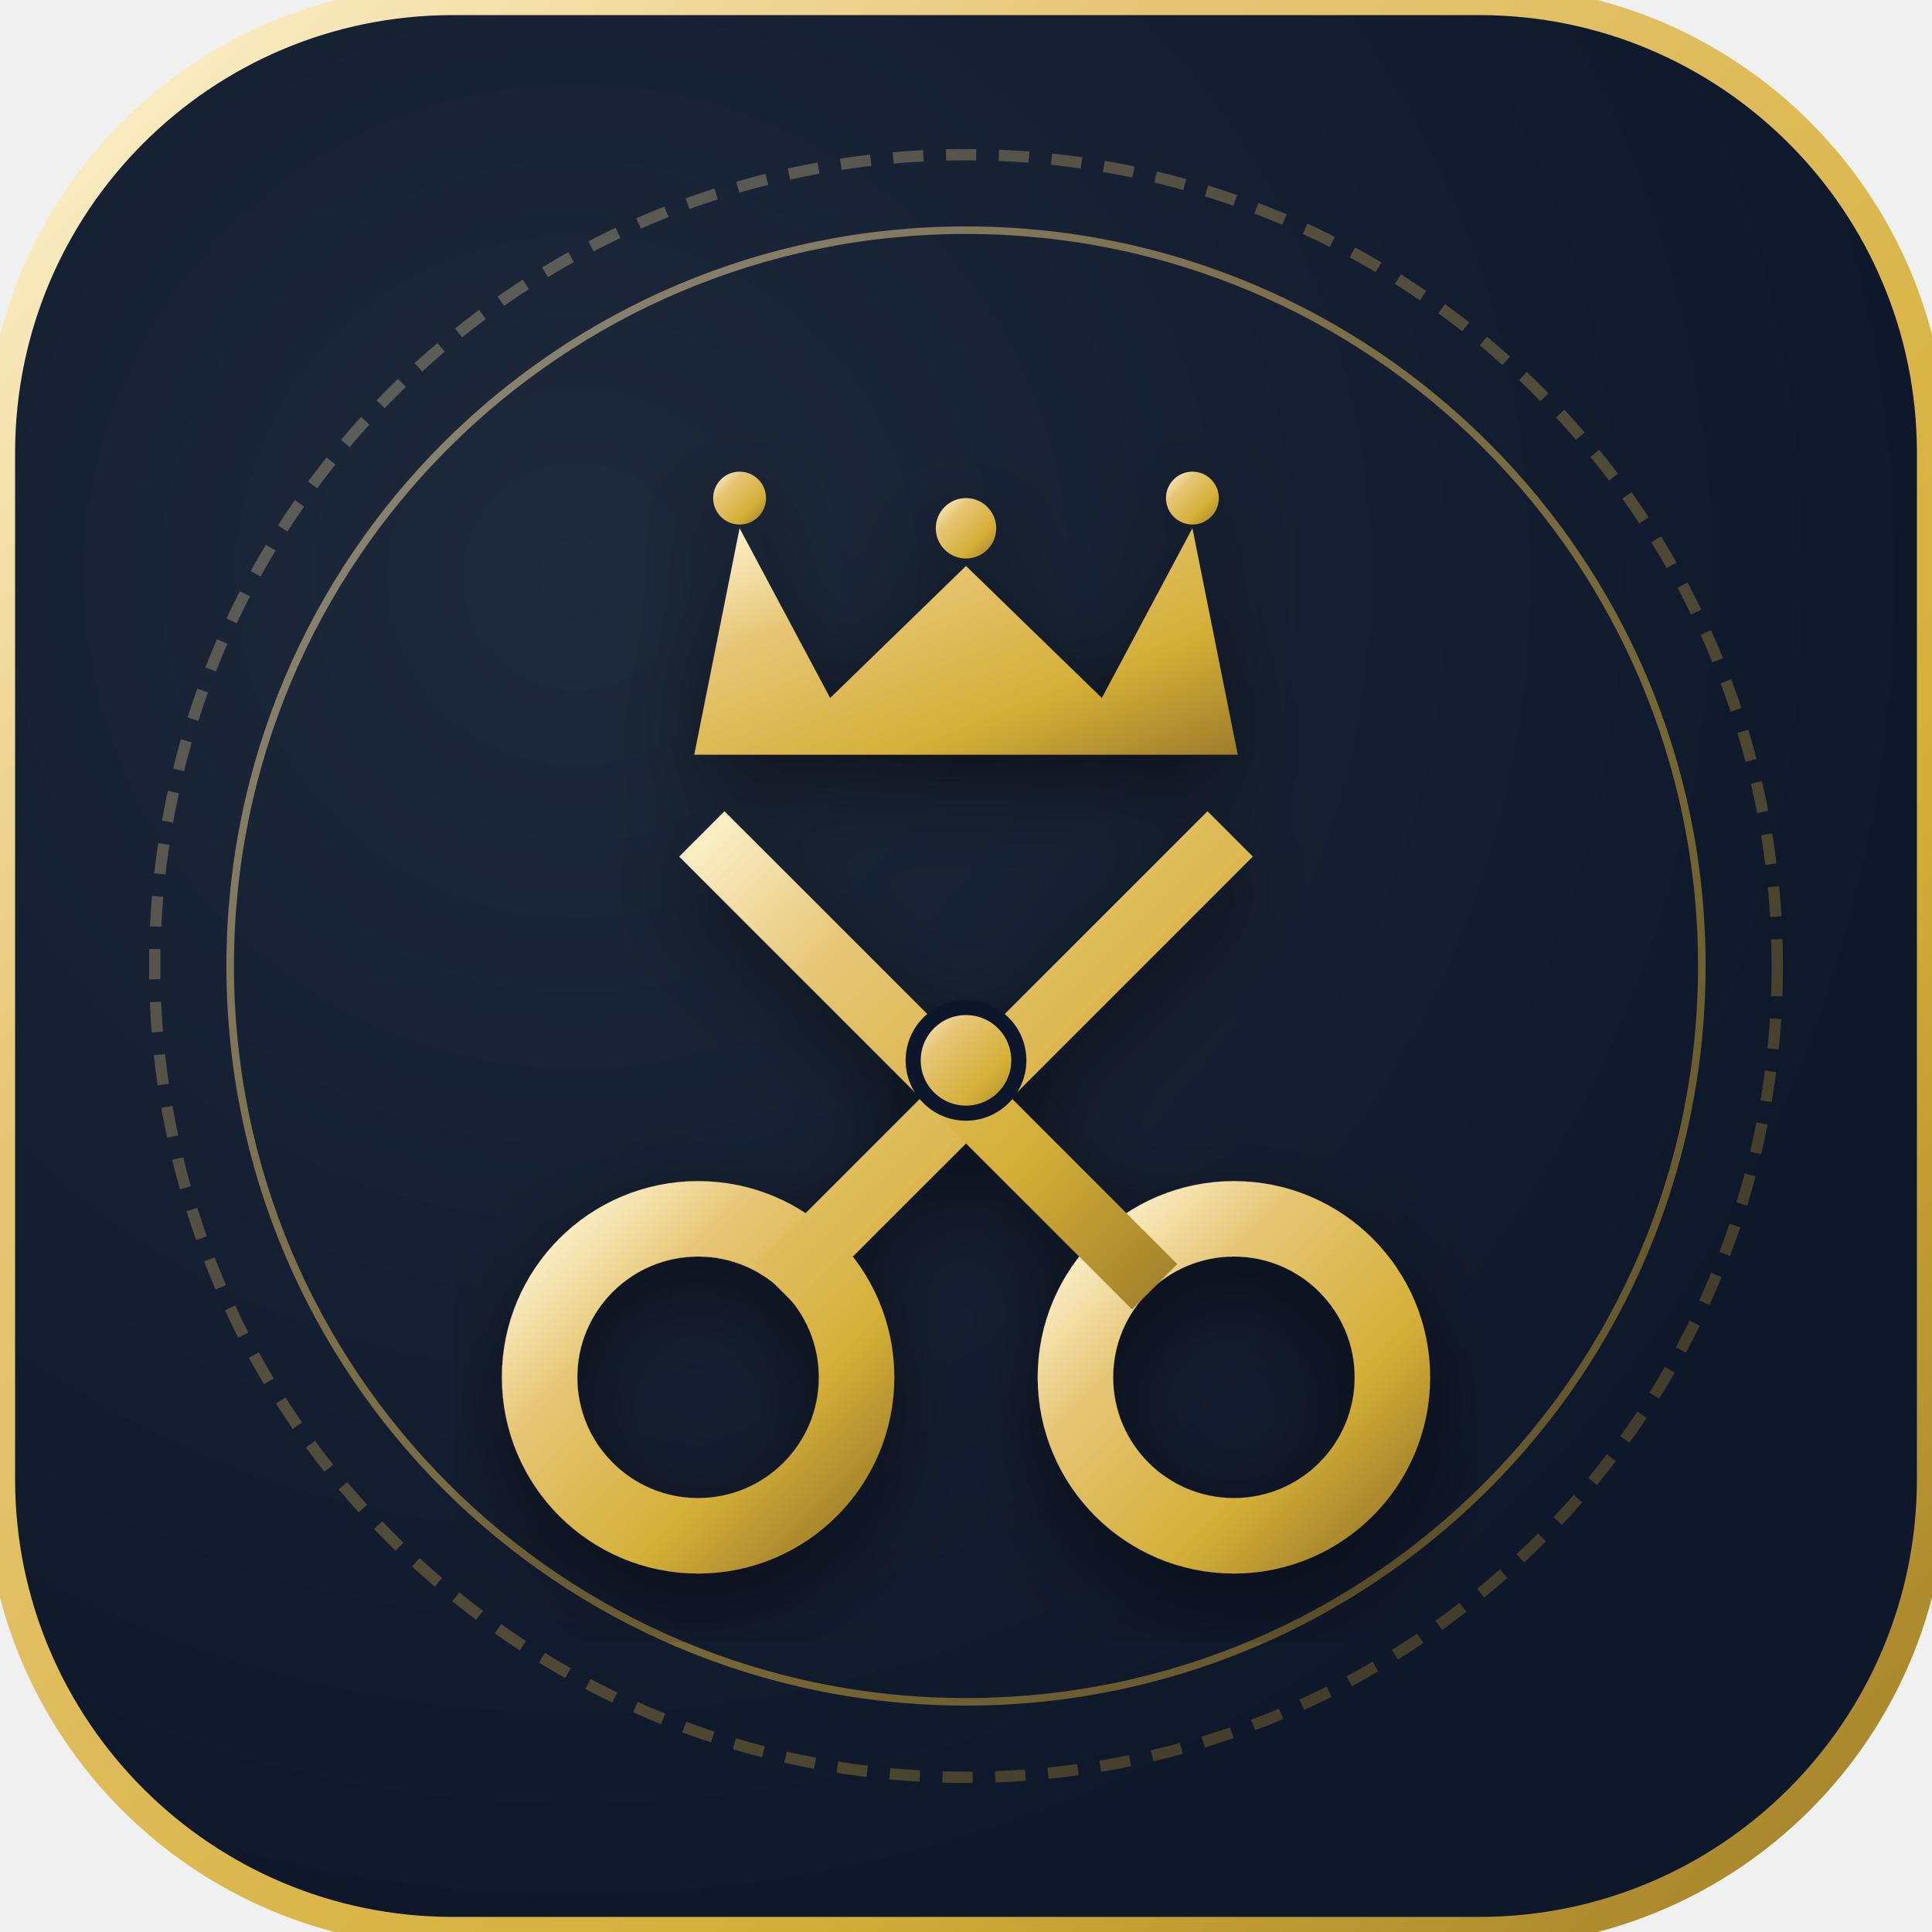
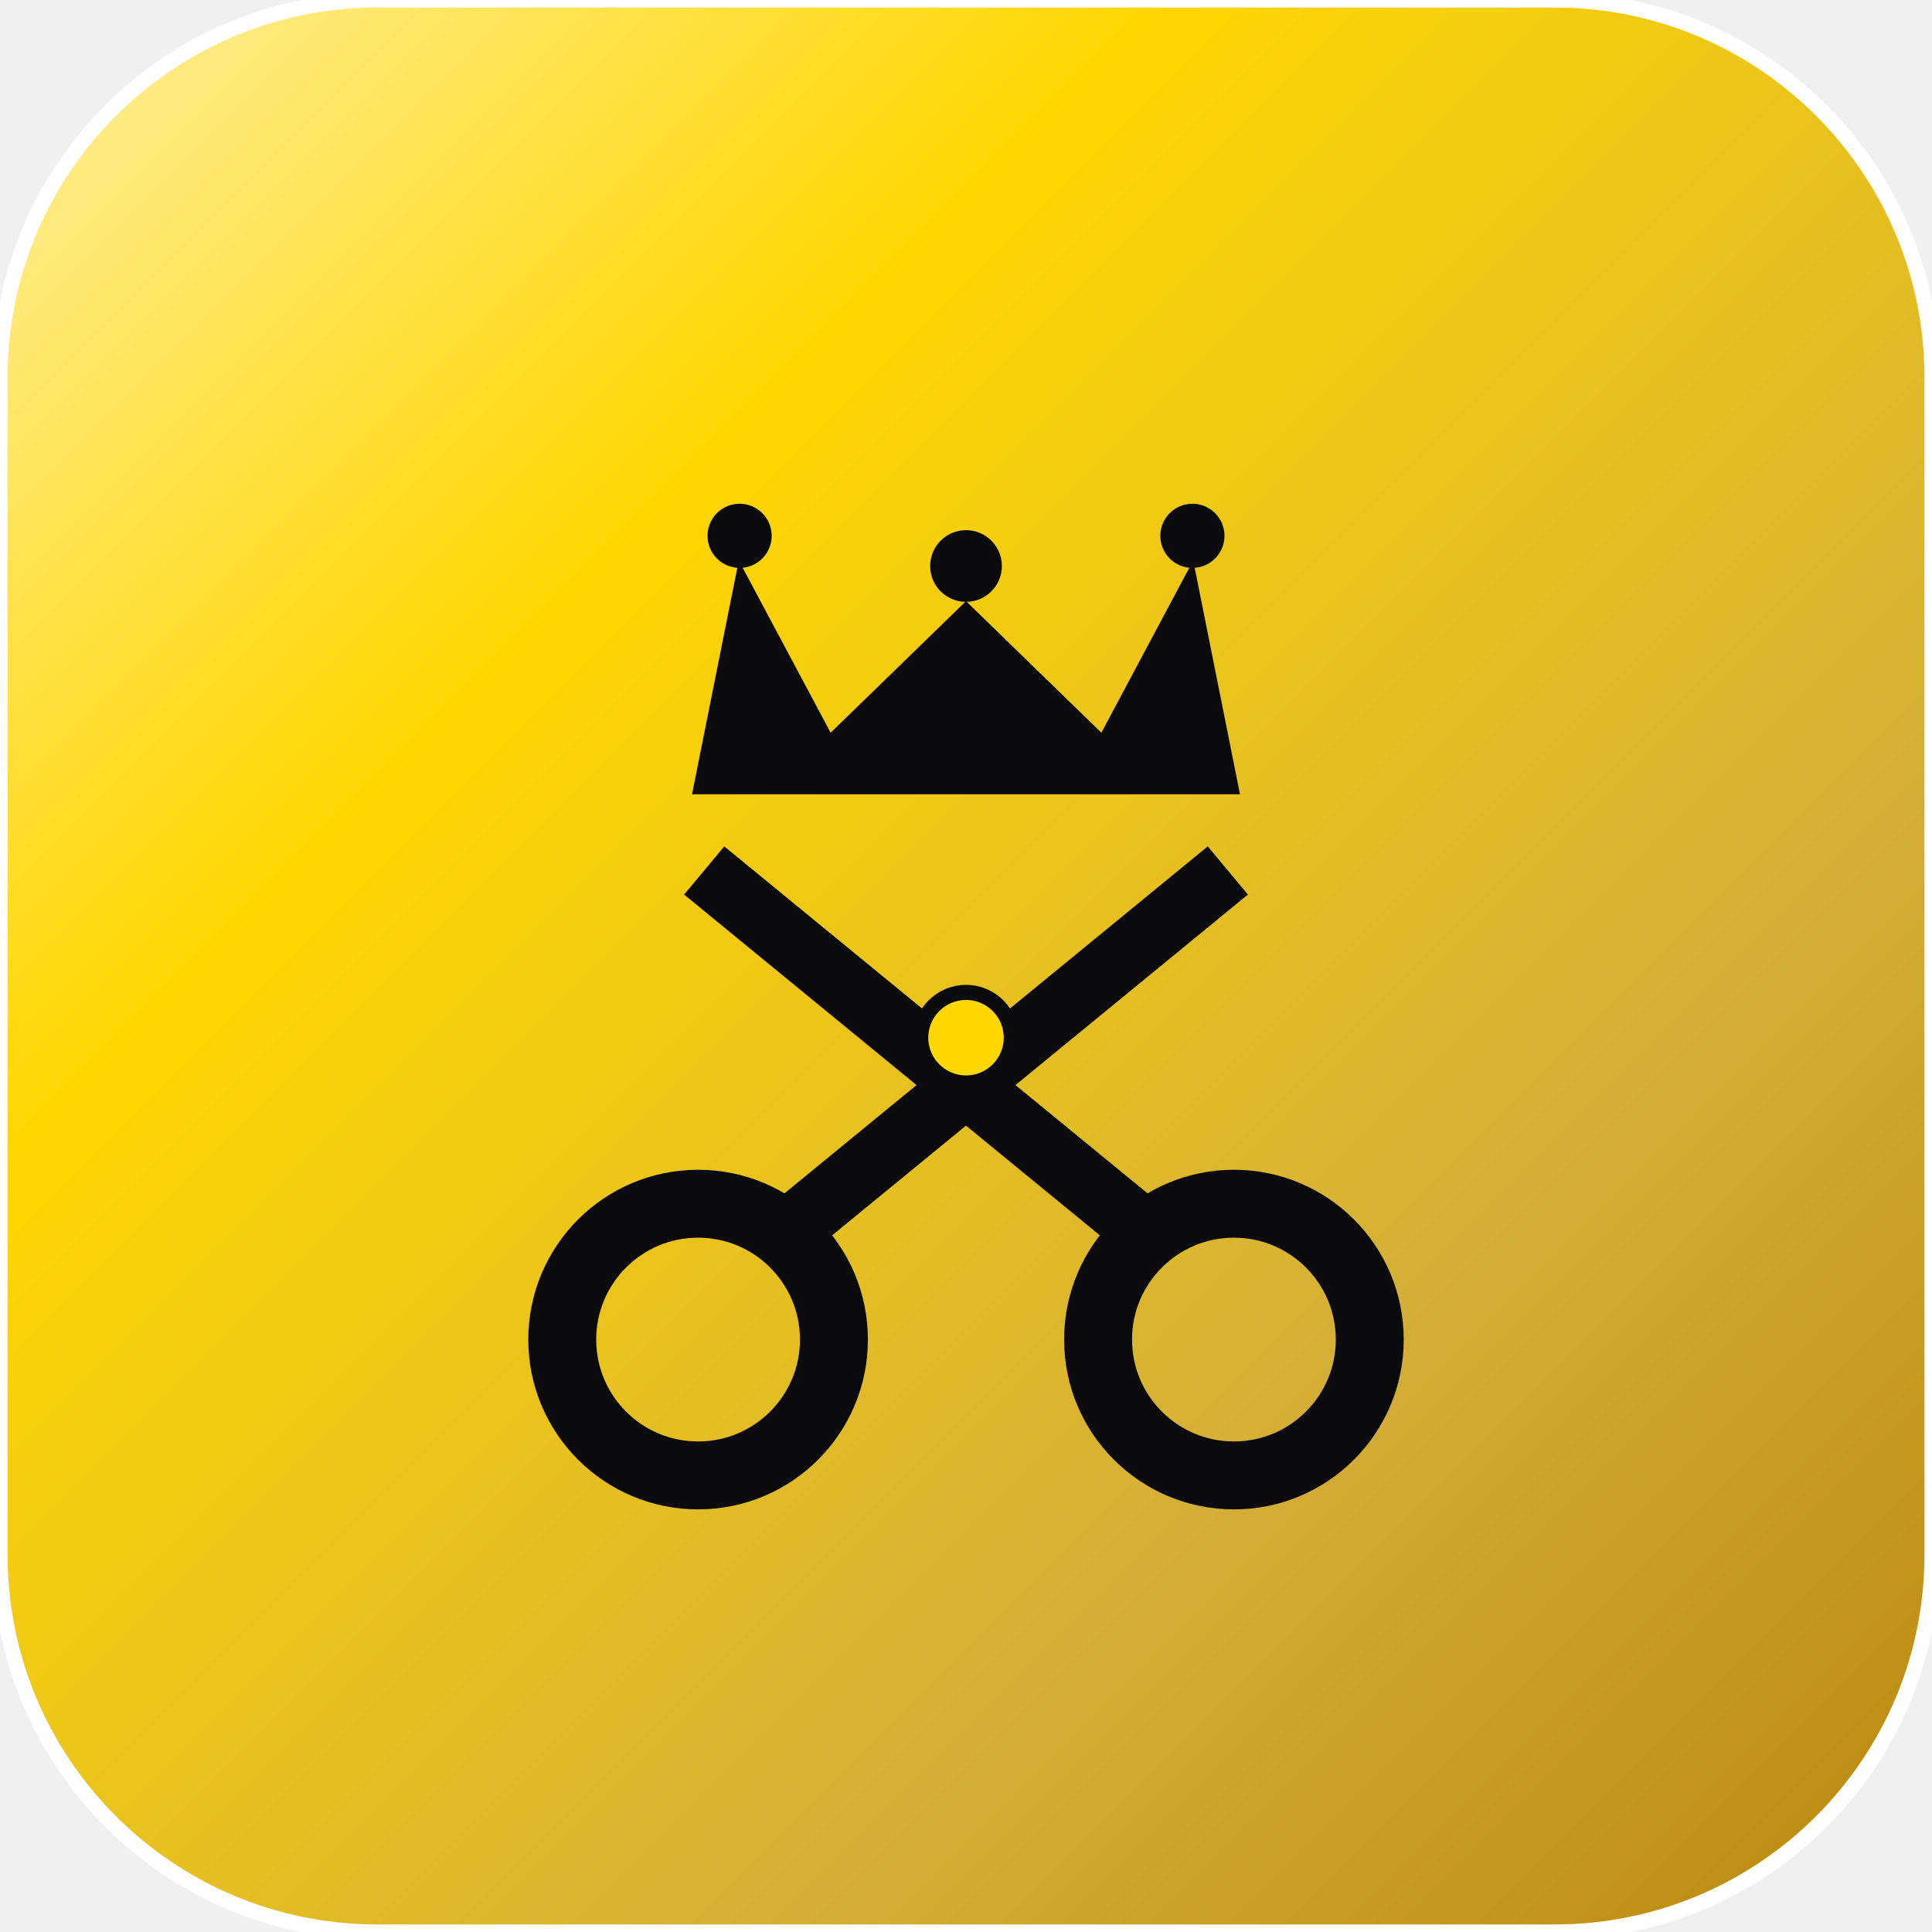
<svg xmlns="http://www.w3.org/2000/svg" viewBox="0 0 512 512" width="512" height="512">
  <defs>
-     <radialGradient id="bgGrad" cx="30%" cy="30%" r="70%">
-       <stop offset="0%" stop-color="#1E293B" />
-       <stop offset="100%" stop-color="#0F172A" />
-     </radialGradient>
-     <linearGradient id="goldGrad" x1="0%" y1="0%" x2="100%" y2="100%">
-       <stop offset="0%" stop-color="#FFF6D6" />
-       <stop offset="30%" stop-color="#E6C675" />
+     <linearGradient id="goldBg" x1="0%" y1="0%" x2="100%" y2="100%">
+       <stop offset="0%" stop-color="#FFF0A5" />
+       <stop offset="30%" stop-color="#FFD700" />
      <stop offset="70%" stop-color="#D4AF37" />
-       <stop offset="100%" stop-color="#9E7D2B" />
+       <stop offset="100%" stop-color="#B8860B" />
    </linearGradient>
-     <filter id="dropShadow" x="-10%" y="-10%" width="120%" height="120%">
-       <feDropShadow dx="0" dy="8" stdDeviation="12" flood-color="#000000" flood-opacity="0.5" />
-     </filter>
  </defs>
-   <rect width="512" height="512" rx="120" fill="url(#bgGrad)" stroke="url(#goldGrad)" stroke-width="8" />
-   <circle cx="256" cy="256" r="215" fill="none" stroke="url(#goldGrad)" stroke-width="3" opacity="0.3" stroke-dasharray="8 6" />
-   <circle cx="256" cy="256" r="195" fill="none" stroke="url(#goldGrad)" stroke-width="2" opacity="0.5" />
-   <g filter="url(#dropShadow)">
-     <path d="M 196 140 L 220 185 L 256 150 L 292 185 L 316 140 L 328 200 L 184 200 Z" fill="url(#goldGrad)" />
-     <circle cx="196" cy="132" r="7" fill="url(#goldGrad)" />
-     <circle cx="256" cy="140" r="8" fill="url(#goldGrad)" />
-     <circle cx="316" cy="132" r="7" fill="url(#goldGrad)" />
-     <circle cx="185" cy="365" r="42" fill="none" stroke="url(#goldGrad)" stroke-width="20" />
-     <circle cx="327" cy="365" r="42" fill="none" stroke="url(#goldGrad)" stroke-width="20" />
-     <path d="M 200 335 L 320 215 L 332 227 L 212 347 Z" fill="url(#goldGrad)" />
-     <path d="M 312 335 L 192 215 L 180 227 L 300 347 Z" fill="url(#goldGrad)" />
-     <circle cx="256" cy="281" r="14" fill="url(#goldGrad)" stroke="#0F172A" stroke-width="4" />
+   <rect width="512" height="512" rx="100" fill="url(#goldBg)" stroke="#FFF" stroke-width="4" />
+   <g fill="#0B0B0D" stroke="#0B0B0D">
+     <path d="M 196 150 L 220 195 L 256 160 L 292 195 L 316 150 L 328 210 L 184 210 Z" />
+     <circle cx="196" cy="142" r="8" />
+     <circle cx="256" cy="150" r="9" />
+     <circle cx="316" cy="142" r="8" />
+     <circle cx="185" cy="355" r="36" fill="none" stroke="#0B0B0D" stroke-width="18" />
+     <circle cx="327" cy="355" r="36" fill="none" stroke="#0B0B0D" stroke-width="18" />
+     <path d="M 198 325 L 320 225 L 330 237 L 208 337 Z" />
+     <path d="M 314 325 L 192 225 L 182 237 L 304 337 Z" />
+     <circle cx="256" cy="275" r="12" fill="#FFD700" stroke="#0B0B0D" stroke-width="4" />
  </g>
</svg>
